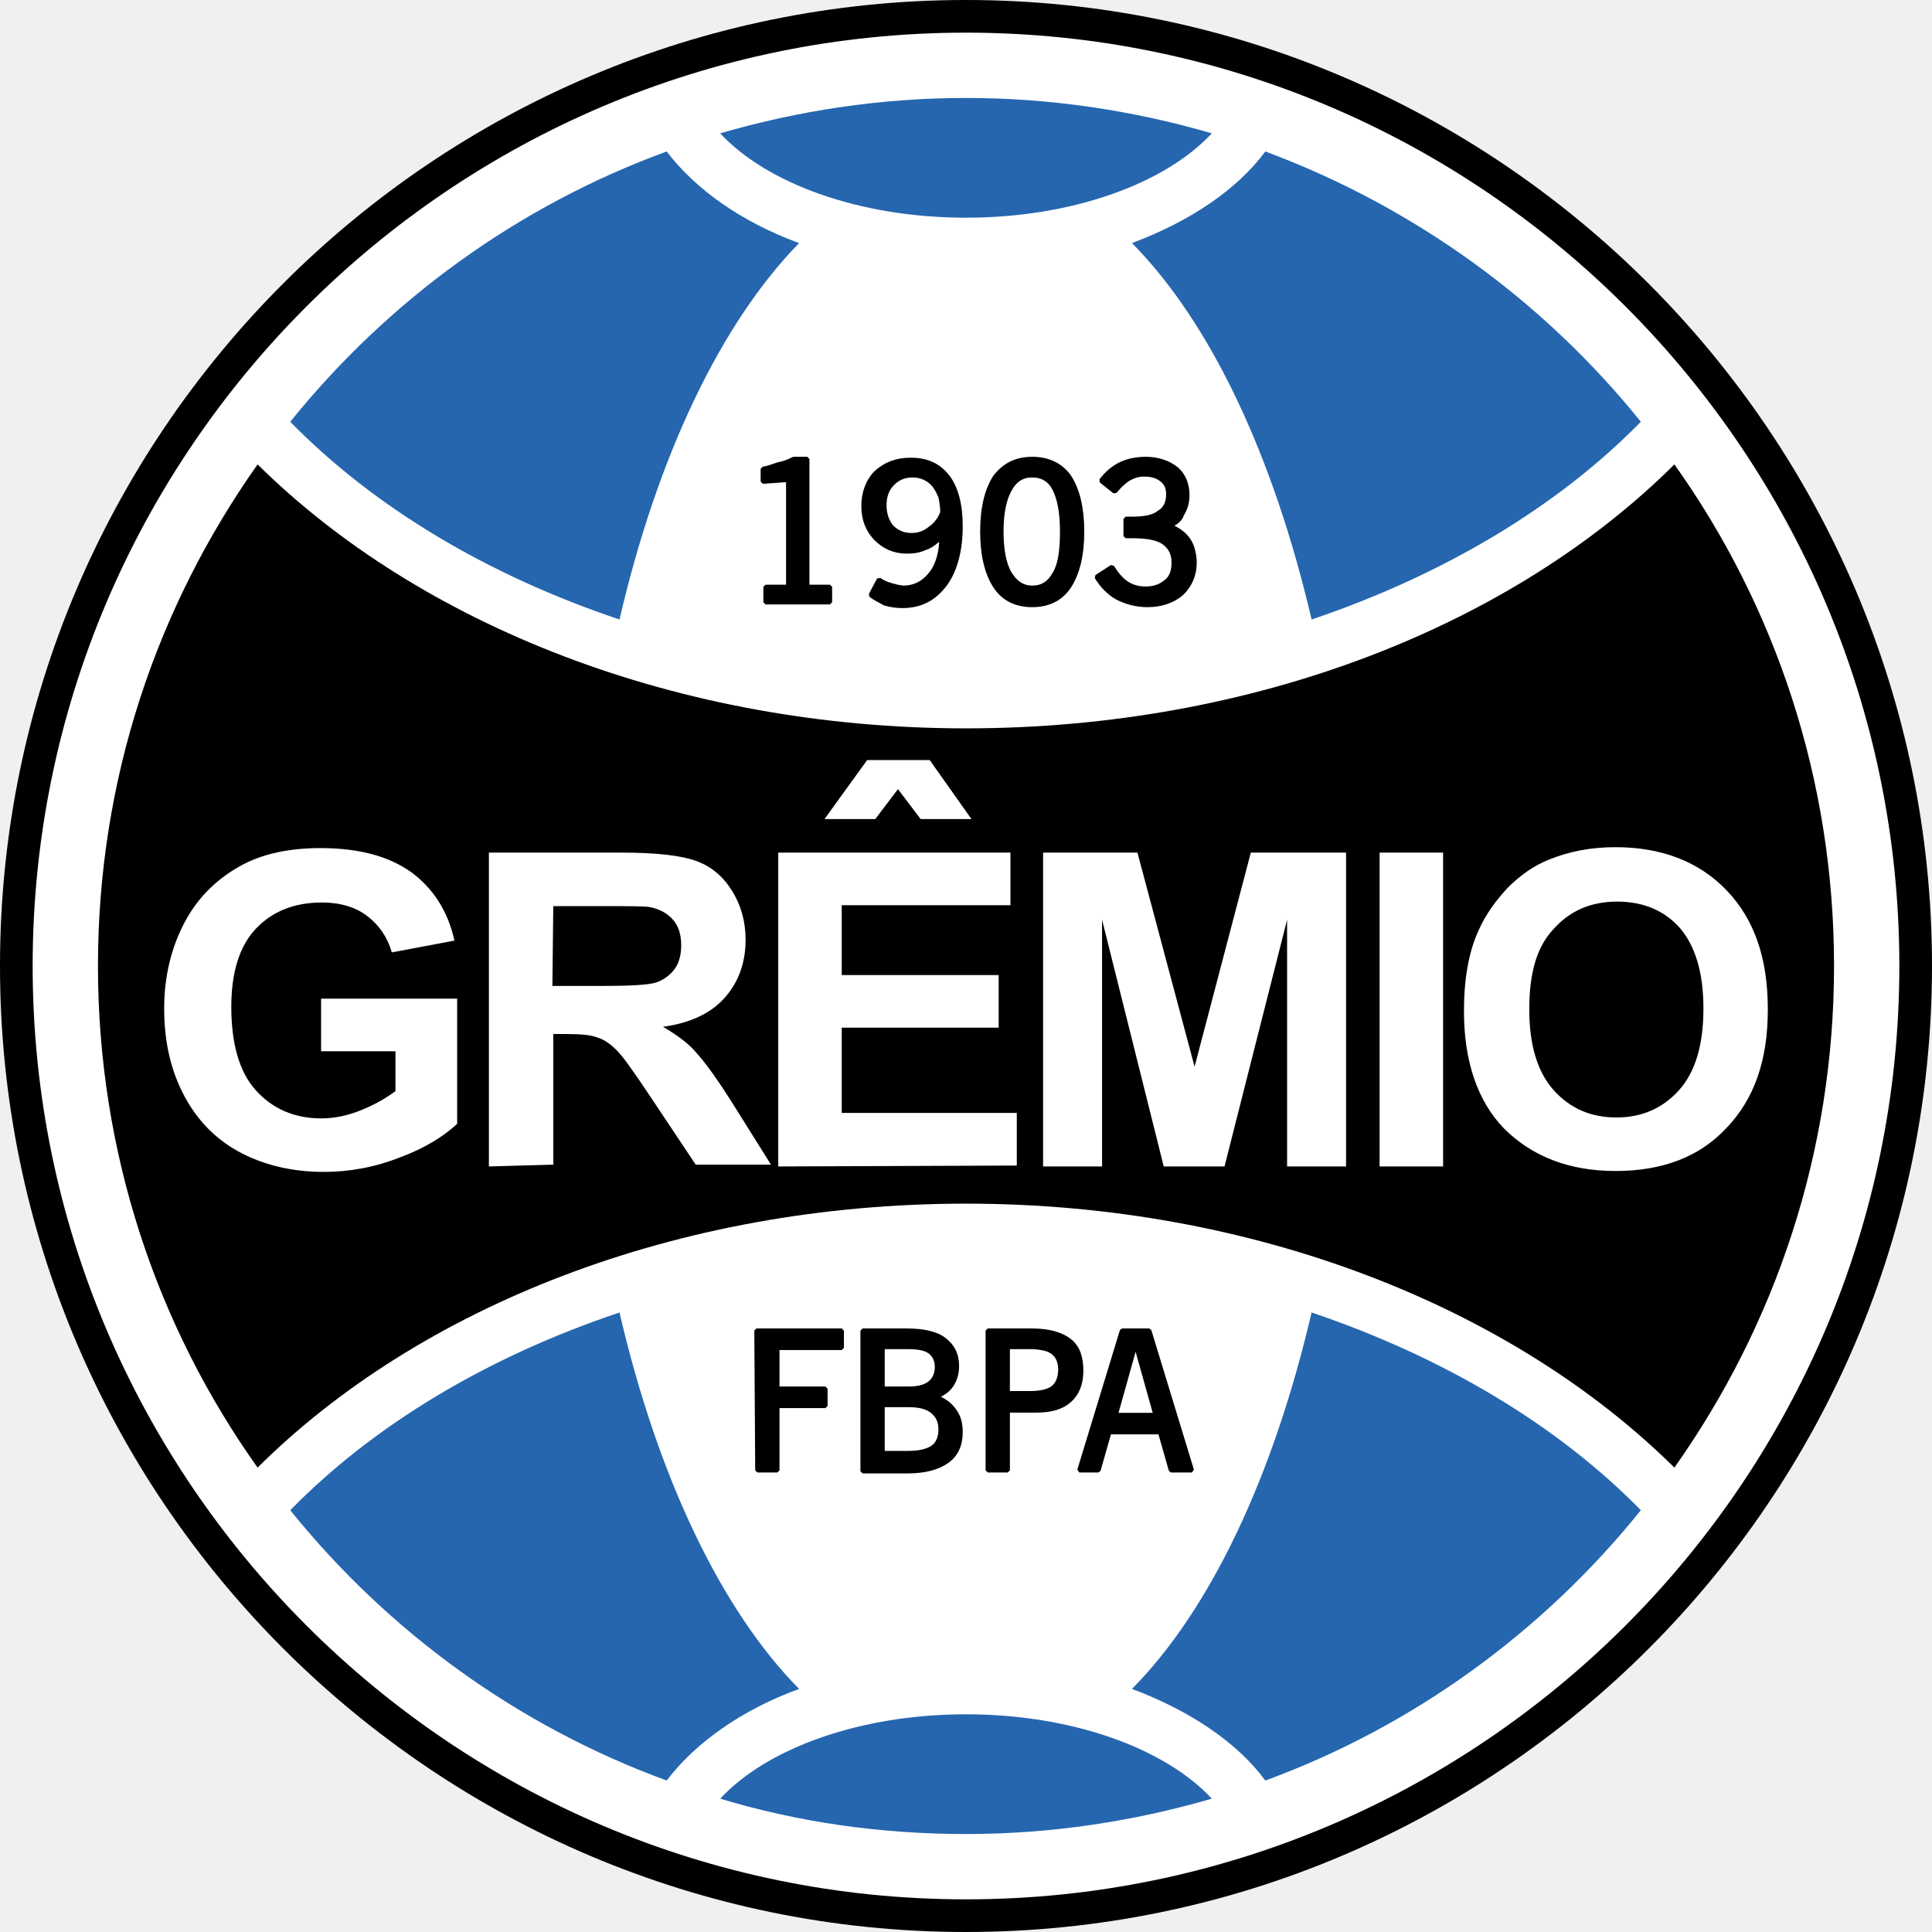
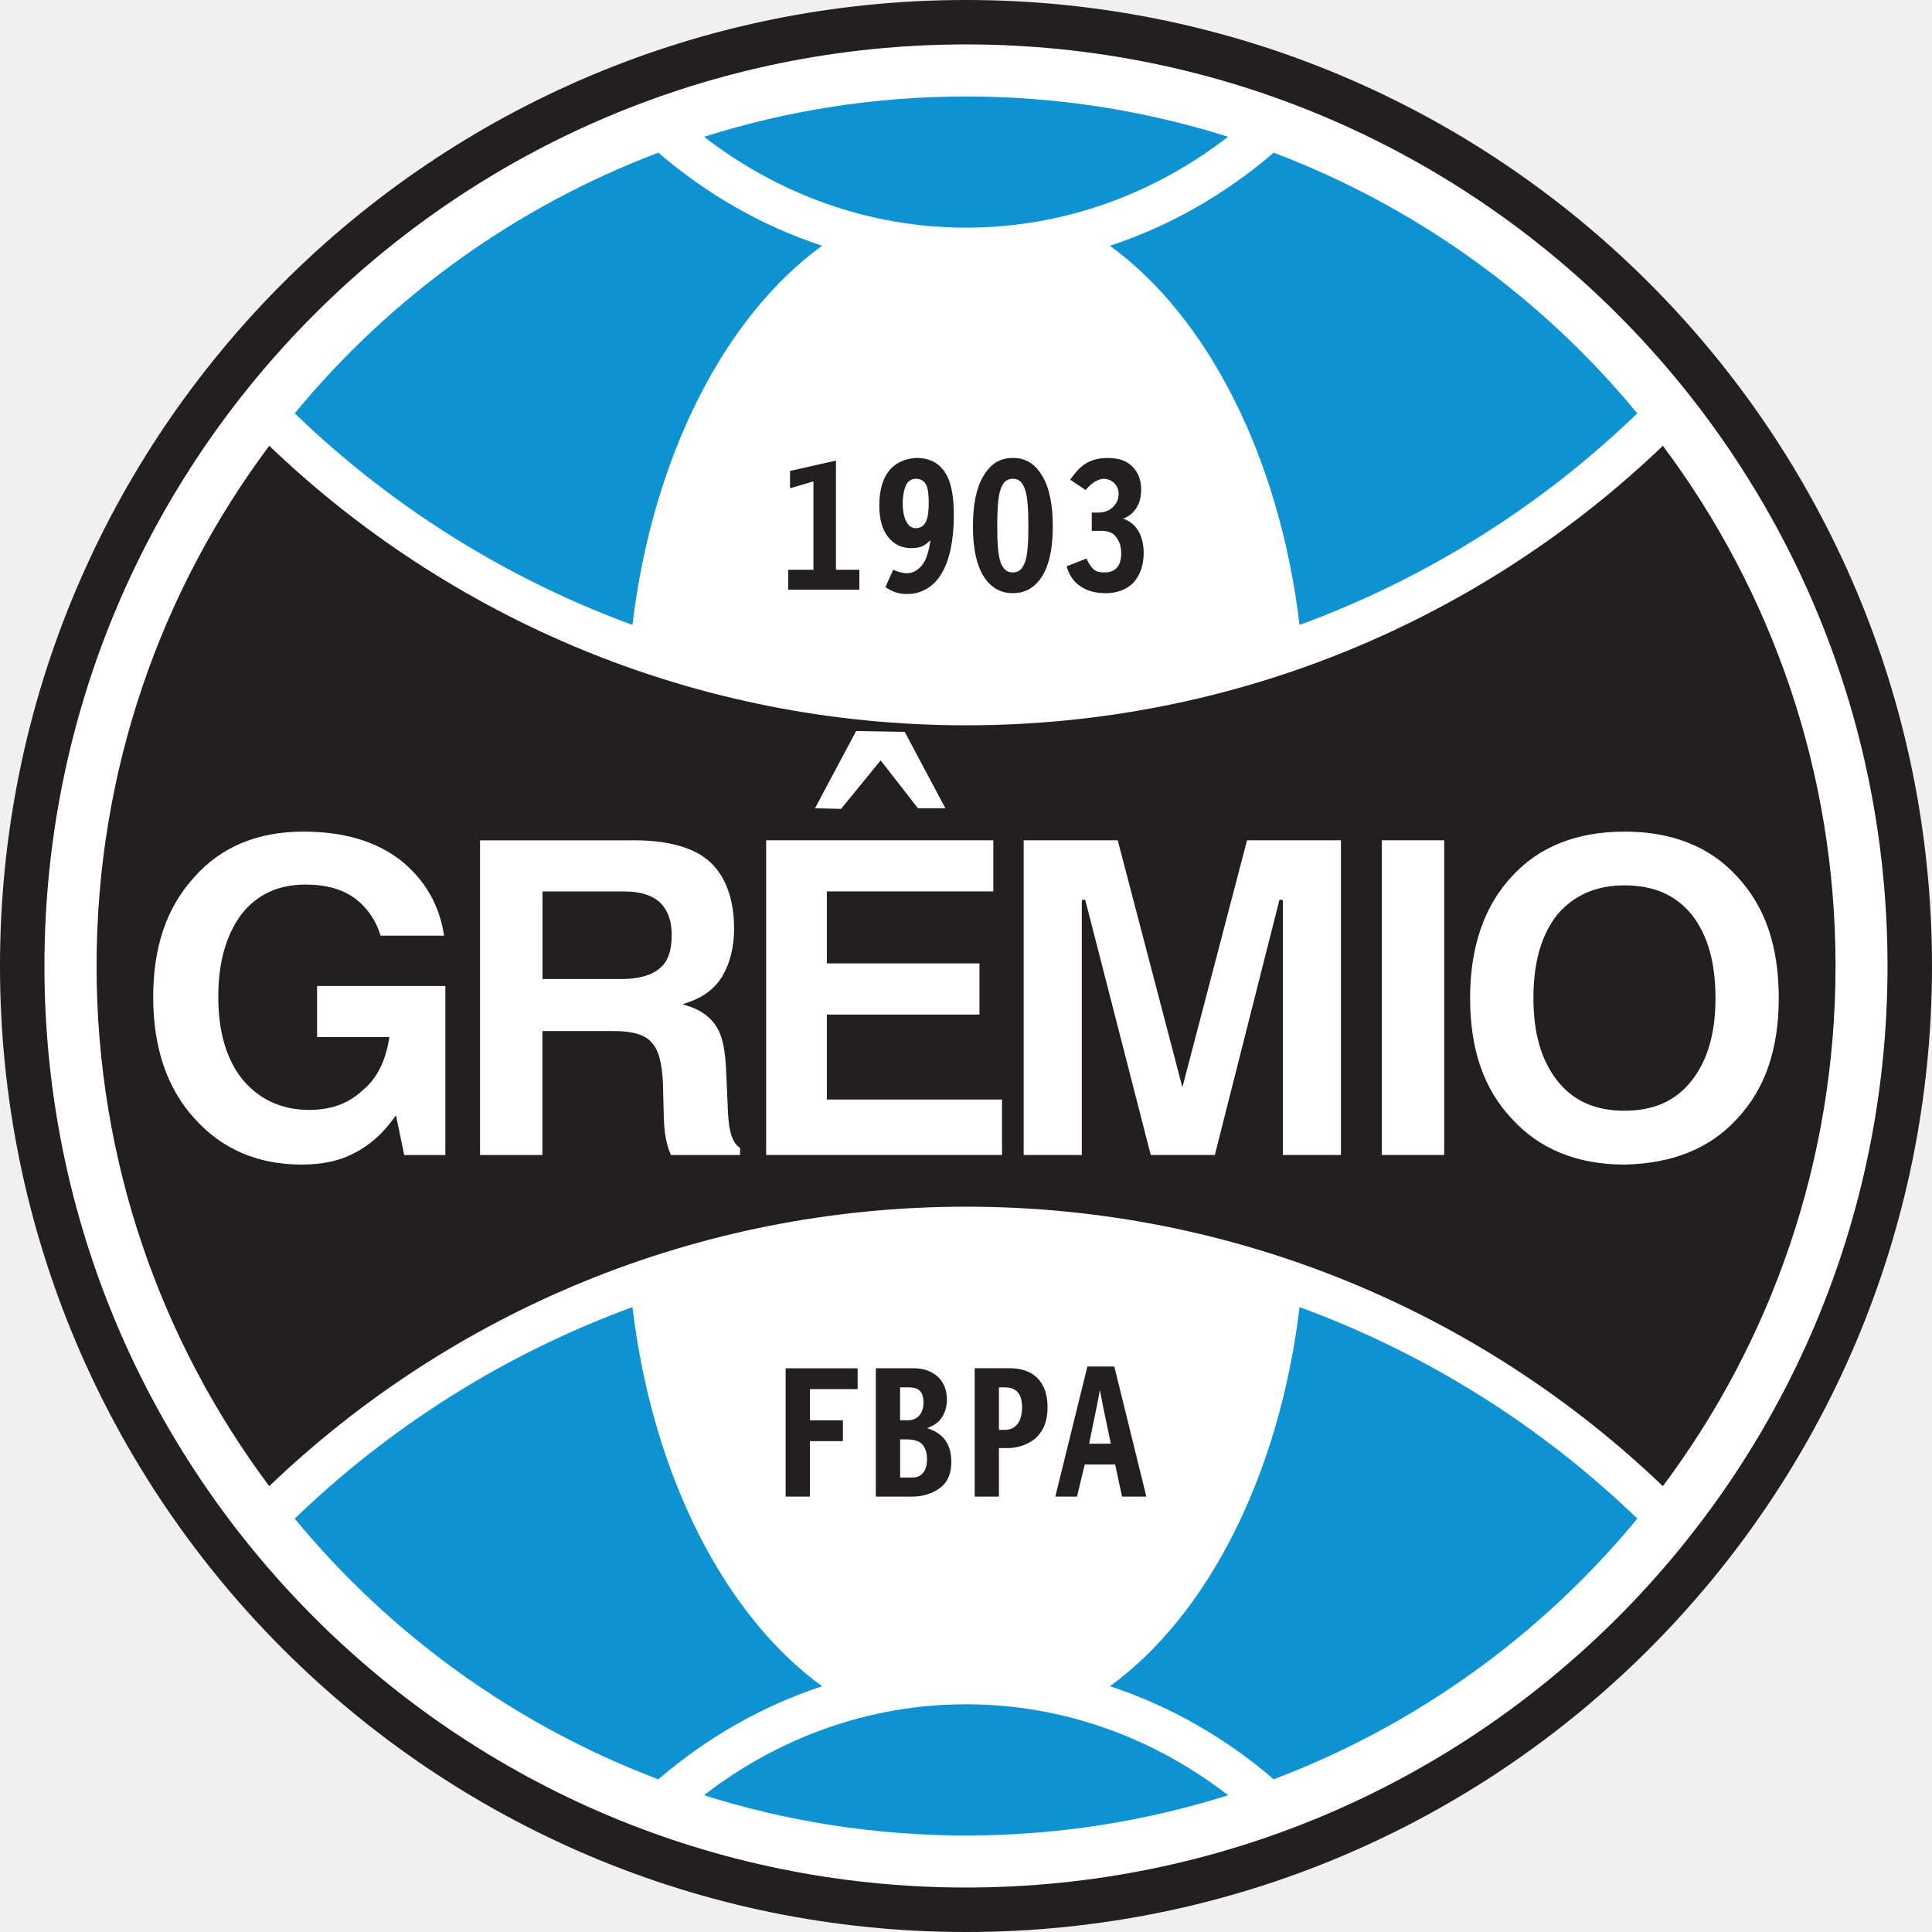
- <svg xmlns="http://www.w3.org/2000/svg" version="1.1" id="Layer_1" x="0px" y="0px" viewBox="-398 580 213 213" enable-background="new -398 580 213 213" xml:space="preserve">
-   <path d="M-291.5,580c58.6,0,106.5,47.8,106.5,106.5S-232.8,793-291.5,793S-398,745.2-398,686.5S-350.2,580-291.5,580L-291.5,580z" />
-   <path fill="#FFFFFF" d="M-291.5,583.6c56.7,0,102.9,46.2,102.9,102.9s-46.2,102.9-102.9,102.9s-102.9-46.2-102.9-102.9  S-348.2,583.6-291.5,583.6L-291.5,583.6z" />
-   <path d="M-213.4,631.2c11.1,15.6,17.6,34.7,17.6,55.3s-6.5,39.6-17.6,55.3c-17.8-17.6-46.2-29.1-78.1-29.1s-60.3,11.4-78.1,29.1  c-11.1-15.6-17.6-34.7-17.6-55.3s6.5-39.6,17.6-55.3c17.8,17.6,46.2,29.1,78.1,29.1S-231.2,648.9-213.4,631.2L-213.4,631.2z" />
-   <path fill="#2566AF" d="M-291.5,782.2c9.4,0,18.5-1.4,27.1-3.9c-5.1-5.5-15.3-9.3-27.1-9.3s-22,3.8-27.1,9.3  C-310,780.9-300.9,782.2-291.5,782.2L-291.5,782.2z M-258.5,776.3c16.4-6,30.7-16.5,41.4-29.8c-9.2-9.4-21.8-16.9-36.3-21.8  c-4.2,18-11.1,32.7-19.8,41.5C-266.8,768.6-261.6,772.1-258.5,776.3L-258.5,776.3z M-329.7,724.7c-14.6,4.9-27.1,12.4-36.3,21.8  c10.8,13.4,25.1,23.8,41.5,29.8c3.2-4.2,8.3-7.8,14.6-10.1C-318.5,757.5-325.5,742.8-329.7,724.7L-329.7,724.7z M-291.5,590.8  c9.4,0,18.5,1.4,27.1,3.9c-5.1,5.5-15.3,9.3-27.1,9.3s-22-3.8-27.1-9.3C-310,592.2-300.9,590.8-291.5,590.8L-291.5,590.8z   M-258.5,596.7c16.4,6.1,30.7,16.5,41.4,29.8c-9.2,9.4-21.8,16.9-36.3,21.8c-4.2-18-11.1-32.7-19.8-41.5  C-266.8,604.4-261.6,600.9-258.5,596.7L-258.5,596.7z M-329.7,648.3c-14.6-4.9-27.1-12.4-36.3-21.8c10.8-13.4,25.1-23.8,41.5-29.8  c3.2,4.2,8.3,7.8,14.6,10.1C-318.5,615.6-325.5,630.2-329.7,648.3L-329.7,648.3z" />
-   <path stroke="#000000" stroke-width="0.479" stroke-miterlimit="1" d="M-314.6,726.7h9.4v1.9h-7.1v4.5h5.3v1.9h-5.3v7.1h-2.2  L-314.6,726.7L-314.6,726.7z M-300.7,734.9v5.3h2.8l0,0c1.2,0,2.1-0.2,2.7-0.6c0.6-0.4,0.9-1.1,0.9-2s-0.3-1.5-0.9-2  c-0.6-0.5-1.5-0.7-2.6-0.7l0,0L-300.7,734.9L-300.7,734.9z M-300.7,728.5v4.6h2.9l0,0c1,0,1.8-0.2,2.3-0.6s0.8-1,0.8-1.8  s-0.3-1.3-0.8-1.7c-0.6-0.4-1.4-0.5-2.6-0.5l0,0H-300.7L-300.7,728.5z M-302.9,726.7h4.8l0,0c1.9,0,3.3,0.3,4.2,1s1.4,1.6,1.4,2.9  c0,0.8-0.2,1.5-0.6,2.1s-1,1-1.8,1.3c0.9,0.3,1.6,0.8,2.1,1.5s0.7,1.4,0.7,2.4c0,1.4-0.5,2.5-1.5,3.2c-1,0.7-2.4,1.1-4.3,1.1l0,0h-5  L-302.9,726.7L-302.9,726.7z M-286.9,728.5v5.1h2.4l0,0c1.2,0,2.1-0.2,2.6-0.6s0.8-1.1,0.8-2s-0.3-1.5-0.8-1.9  c-0.5-0.4-1.4-0.6-2.7-0.6l0,0H-286.9L-286.9,728.5z M-289.1,726.7h4.9l0,0c1.8,0,3.2,0.4,4.1,1.1c0.9,0.7,1.3,1.8,1.3,3.3  c0,1.4-0.4,2.5-1.3,3.3c-0.9,0.8-2.1,1.1-3.7,1.1l0,0h-3.1v6.6h-2.2L-289.1,726.7L-289.1,726.7z M-272.9,728.5l-2.1,7.5h4.4  l-2.1-7.5H-272.9L-272.9,728.5z M-274.3,726.7h3l4.7,15.4h-2.3l-1.2-4.2h-5.6l-1.2,4.2h-2.1L-274.3,726.7L-274.3,726.7z   M-310.5,630.6h1.5v14.1h2.5v1.7h-7.1v-1.7h2.5v-11.8l-2.8,0.2v-1.4l0,0c0.6-0.1,1.1-0.3,1.7-0.5  C-311.6,631.1-311.1,630.9-310.5,630.6L-310.5,630.6z M-302,645.6l0.9-1.7l0,0c0.4,0.3,0.9,0.5,1.3,0.6c0.2,0.1,0.5,0.1,0.7,0.2  c0.2,0,0.5,0.1,0.7,0.1c1.2,0,2.2-0.5,3-1.5c0.4-0.5,0.7-1.1,0.9-1.8c0.2-0.7,0.3-1.5,0.3-2.3c-0.6,0.5-1.1,1-1.8,1.2  c-0.6,0.3-1.3,0.4-2,0.4c-1.4,0-2.5-0.5-3.4-1.4c-0.9-0.9-1.4-2.1-1.4-3.6s0.5-2.8,1.4-3.7c1-0.9,2.2-1.4,3.8-1.4  c1.8,0,3.1,0.6,4.1,1.9c0.9,1.2,1.4,3,1.4,5.4c0,2.7-0.6,4.9-1.7,6.4c-1.2,1.6-2.7,2.4-4.7,2.4c-0.7,0-1.4-0.1-2-0.3  C-301,646.2-301.5,646-302,645.6L-302,645.6z M-294.1,636.5c0-0.6-0.1-1.2-0.2-1.7c-0.2-0.5-0.4-0.9-0.7-1.3  c-0.6-0.7-1.4-1.1-2.4-1.1c-0.9,0-1.6,0.3-2.2,0.9c-0.6,0.6-0.9,1.4-0.9,2.4s0.3,1.8,0.8,2.4c0.6,0.6,1.3,0.9,2.2,0.9  c0.7,0,1.4-0.2,2-0.7C-294.9,637.9-294.4,637.3-294.1,636.5L-294.1,636.5z M-284.2,632.4c-1.1,0-1.9,0.5-2.5,1.6  c-0.6,1.1-0.9,2.6-0.9,4.6s0.3,3.6,0.9,4.6c0.6,1,1.4,1.6,2.5,1.6c1.1,0,1.9-0.5,2.5-1.6c0.6-1,0.8-2.6,0.8-4.6  c0-2.1-0.3-3.6-0.8-4.6C-282.2,632.9-283.1,632.4-284.2,632.4L-284.2,632.4z M-284.2,630.6c1.8,0,3.2,0.7,4.1,2  c0.9,1.4,1.4,3.4,1.4,6c0,2.6-0.5,4.6-1.4,6c-0.9,1.4-2.3,2.1-4.1,2.1c-1.8,0-3.2-0.7-4.1-2.1c-0.9-1.4-1.4-3.4-1.4-6  c0-2.6,0.5-4.6,1.4-6C-287.3,631.3-286,630.6-284.2,630.6L-284.2,630.6z M-269.1,638c0.9,0.3,1.6,0.8,2.1,1.5  c0.2,0.3,0.4,0.7,0.5,1.1c0.1,0.4,0.2,0.9,0.2,1.4c0,1.4-0.5,2.5-1.4,3.4c-0.9,0.8-2.2,1.3-3.8,1.3c-1.2,0-2.3-0.3-3.3-0.8  c-0.9-0.5-1.7-1.3-2.3-2.3l0,0l1.7-1.1l0,0c0.5,0.8,1,1.4,1.6,1.8s1.3,0.6,2.1,0.6c1,0,1.7-0.3,2.3-0.8s0.8-1.2,0.8-2.1  c0-1-0.4-1.7-1.1-2.2s-1.9-0.7-3.5-0.7l0,0h-0.4h-0.3v-1.9h0.4l0,0c0.2,0,0.3,0,0.3,0c1.4,0,2.4-0.2,3-0.7c0.7-0.4,1-1.1,1-2  c0-0.7-0.2-1.2-0.7-1.6s-1.1-0.6-2-0.6c-0.6,0-1.2,0.2-1.7,0.5c-0.5,0.3-1,0.8-1.5,1.4l0,0l-1.5-1.2l0,0c0.6-0.8,1.3-1.4,2.1-1.8  s1.8-0.6,2.8-0.6c1.4,0,2.5,0.4,3.4,1.1c0.8,0.7,1.2,1.7,1.2,2.9c0,0.8-0.2,1.5-0.6,2.1C-267.8,637.2-268.4,637.7-269.1,638  L-269.1,638z" />
-   <path fill="#FFFFFF" d="M-229.4,691.3c0,3.9,0.9,6.9,2.7,8.9s4.1,3,6.9,3s5.1-1,6.9-3c1.8-2,2.7-5,2.7-9s-0.9-6.9-2.6-8.9  c-1.7-1.9-4-2.9-6.9-2.9c-2.9,0-5.2,1-7,3C-228.6,684.4-229.4,687.3-229.4,691.3L-229.4,691.3z M-236.6,691.5c0-3.5,0.5-6.5,1.6-8.9  c0.8-1.8,1.9-3.3,3.2-4.7c1.4-1.4,2.8-2.4,4.5-3.1c2.2-0.9,4.6-1.4,7.4-1.4c5.1,0,9.2,1.6,12.2,4.7c3.1,3.2,4.6,7.5,4.6,13.2  c0,5.6-1.5,9.9-4.6,13.1c-3,3.2-7.1,4.7-12.2,4.7c-5.1,0-9.2-1.6-12.3-4.7C-235.1,701.4-236.6,697-236.6,691.5L-236.6,691.5z   M-245.9,708.6V674h7v34.6H-245.9L-245.9,708.6z M-283,708.6V674h10.4l6.3,23.6l6.2-23.6h10.5v34.6h-6.5v-27.2l-6.9,27.2h-6.7  l-6.8-27.2v27.2H-283L-283,708.6z M-312.2,708.6V674h25.6v5.8h-18.6v7.7h17.3v5.8h-17.3v9.4h19.3v5.8L-312.2,708.6L-312.2,708.6z   M-337.1,688.7h5.2l0,0c3.3,0,5.4-0.1,6.3-0.4c0.8-0.3,1.5-0.8,2-1.5c0.5-0.7,0.7-1.6,0.7-2.6c0-1.2-0.3-2.1-0.9-2.8  c-0.6-0.7-1.5-1.2-2.6-1.4c-0.6-0.1-2.3-0.1-5.1-0.1l0,0h-5.5L-337.1,688.7L-337.1,688.7z M-344.1,708.6V674h14.7l0,0  c3.7,0,6.4,0.3,8.1,0.9c1.7,0.6,3,1.7,4,3.3c1,1.6,1.5,3.4,1.5,5.4c0,2.6-0.8,4.7-2.3,6.4c-1.5,1.7-3.8,2.8-6.8,3.2  c1.5,0.9,2.8,1.8,3.7,2.9c1,1.1,2.3,2.9,4,5.6l0,0l4.2,6.7h-8.3l-5-7.5l0,0c-1.8-2.7-3-4.4-3.7-5.1c-0.7-0.7-1.4-1.2-2.1-1.4  c-0.7-0.3-1.9-0.4-3.5-0.4l0,0h-1.4v14.4L-344.1,708.6L-344.1,708.6z M-362.6,695.9v-5.8h15v13.8l0,0c-1.5,1.4-3.6,2.7-6.3,3.7  c-2.8,1.1-5.6,1.6-8.4,1.6c-3.6,0-6.8-0.8-9.5-2.3c-2.7-1.5-4.7-3.7-6.1-6.5c-1.4-2.8-2-5.9-2-9.2c0-3.6,0.8-6.8,2.3-9.6  c1.5-2.8,3.7-4.9,6.6-6.4c2.2-1.1,5-1.7,8.3-1.7c4.3,0,7.6,0.9,10.1,2.7c2.4,1.8,4,4.3,4.7,7.5l0,0l-6.9,1.3l0,0  c-0.5-1.7-1.4-3-2.7-4c-1.3-1-3-1.5-5-1.5c-3.1,0-5.5,1-7.3,2.9c-1.8,1.9-2.7,4.8-2.7,8.6c0,4.1,0.9,7.2,2.7,9.2s4.2,3.1,7.2,3.1  c1.5,0,2.9-0.3,4.4-0.9s2.7-1.3,3.8-2.1l0,0v-4.4H-362.6L-362.6,695.9z M-307.1,670.3h5.6l2.5-3.3l2.5,3.3h5.6l-4.6-6.5h-6.9  L-307.1,670.3L-307.1,670.3z" />
+ <svg xmlns="http://www.w3.org/2000/svg" xmlns:xlink="http://www.w3.org/1999/xlink" version="1.1" id="Layer_1" x="0px" y="0px" width="360.93px" height="360.93px" viewBox="0 0 360.93 360.93" enable-background="new 0 0 360.93 360.93" xml:space="preserve">
+   <g>
+     <defs>
+       <rect id="SVGID_1_" x="-129.04" y="-237.94" width="595.28" height="841.89" />
+     </defs>
+     <clipPath id="SVGID_2_">
+       <use xlink:href="#SVGID_1_" overflow="visible" />
+     </clipPath>
+     <path clip-path="url(#SVGID_2_)" fill="#231F20" d="M360.93,180.46c0,99.67-80.79,180.47-180.47,180.47   C80.8,360.93,0,280.14,0,180.46C0,80.8,80.8,0,180.46,0C280.14,0,360.93,80.8,360.93,180.46" />
+     <path clip-path="url(#SVGID_2_)" fill="#FFFFFF" d="M352.62,180.46c0,95.08-77.08,172.16-172.16,172.16   C85.38,352.62,8.3,275.55,8.3,180.46C8.3,85.38,85.38,8.3,180.46,8.3C275.55,8.3,352.62,85.38,352.62,180.46" />
+     <path clip-path="url(#SVGID_2_)" fill="#0E93D2" d="M131.51,335.38c15.45,4.88,31.9,7.52,48.96,7.52c17.07,0,33.51-2.64,48.96-7.52   c-13.82-10.68-30.72-16.99-48.96-16.99S145.33,324.7,131.51,335.38" />
+     <path clip-path="url(#SVGID_2_)" fill="#0E93D2" d="M229.43,25.55c-15.45-4.88-31.9-7.53-48.96-7.53   c-17.06,0-33.51,2.65-48.95,7.53c13.82,10.67,30.71,16.98,48.95,16.98S215.6,36.23,229.43,25.55" />
+     <path clip-path="url(#SVGID_2_)" fill="#0E93D2" d="M242.78,116.75c23.82-8.74,45.27-22.31,63.09-39.53   c-17.85-21.66-41.21-38.58-67.93-48.7c-8.98,7.73-19.33,13.69-30.59,17.39C225.55,59.12,239.02,85.3,242.78,116.75" />
+     <path clip-path="url(#SVGID_2_)" fill="#0E93D2" d="M153.58,45.91c-11.26-3.7-21.61-9.67-30.59-17.39   C96.27,38.64,72.9,55.56,55.06,77.22c17.82,17.22,39.28,30.79,63.09,39.53C121.91,85.3,135.38,59.11,153.58,45.91" />
+     <path clip-path="url(#SVGID_2_)" fill="#0E93D2" d="M118.15,244.18c-23.81,8.74-45.27,22.31-63.09,39.53   c17.85,21.66,41.22,38.59,67.93,48.7c8.98-7.73,19.33-13.68,30.59-17.39C135.38,301.81,121.91,275.64,118.15,244.18" />
+     <path clip-path="url(#SVGID_2_)" fill="#0E93D2" d="M242.78,244.18c-3.76,31.45-17.23,57.63-35.42,70.83   c11.26,3.71,21.61,9.67,30.59,17.39c26.72-10.11,50.08-27.03,67.93-48.7C288.05,266.49,266.6,252.92,242.78,244.18" />
+     <path clip-path="url(#SVGID_2_)" fill="#231F20" d="M310.65,277.64c20.27-27.1,32.26-60.74,32.26-97.18   c0-36.44-12-70.08-32.26-97.18c-33.69,32.28-79.61,52.22-130.18,52.22c-50.57,0-96.49-19.94-130.17-52.22   c-20.26,27.1-32.26,60.74-32.26,97.18c0,36.44,12,70.08,32.26,97.18c33.68-32.27,79.6-52.21,130.17-52.21   C231.04,225.43,276.96,245.37,310.65,277.64" />
+     <path clip-path="url(#SVGID_2_)" fill="#231F20" d="M209.79,96.89c1.78-0.58,3.4-2.41,3.4-5.34c0-1.78-0.49-3.24-1.62-4.37   c-1.13-1.14-2.59-1.62-4.69-1.62c-4.2,0-5.69,2.4-6.96,4.05l2.9,1.94c1.28-1.62,2.62-2.1,3.41-2.1c1.44,0,2.75,1.2,2.75,2.75   c0,1.14-0.39,1.89-1.13,2.59c-0.59,0.56-1.47,0.97-2.76,0.97h-1.13v3.4h1.62c1.3,0,2.3,0.3,2.91,1.14   c0.49,0.68,0.97,1.49,0.97,3.08c0,3.04-1.8,3.56-3.08,3.56c-0.84,0-1.45-0.09-1.95-0.49c-0.62-0.51-1.13-1.3-1.45-2.11l-3.72,1.46   c0.48,1.62,1.3,2.92,2.59,3.73c1.13,0.81,2.75,1.29,4.69,1.29c2.1,0,3.89-0.65,5.18-1.94c1.29-1.46,1.94-3.24,1.94-5.67   C213.67,101.42,213.08,97.93,209.79,96.89" />
+     <path clip-path="url(#SVGID_2_)" fill="#231F20" d="M178.19,96.24c0,4.69-0.8,8.42-2.26,10.85c-1.13,1.95-2.76,3.23-4.86,3.72   c-0.52,0.13-1.22,0.16-1.78,0.16c-1.33,0-2.44-0.34-3.88-1.29l1.45-3.24c0.78,0.37,1.76,0.65,2.6,0.65c0.99,0,1.93-0.48,2.75-1.45   c0.82-0.98,1.3-2.6,1.62-4.7c-0.9,0.73-1.45,1.46-3.56,1.46c-1.78,0-3.23-0.65-4.38-2.11c-1.13-1.46-1.62-3.4-1.62-5.83   c0-2.92,0.65-5.02,1.79-6.48c1.13-1.46,2.91-2.27,5.02-2.43h0.15c2.44,0,4.22,0.97,5.35,2.76   C177.72,90.08,178.19,92.68,178.19,96.24 M171.07,98.67c1.03,0,1.6-0.54,1.95-1.3c0.35-0.8,0.48-1.94,0.48-3.4   c0-1.46-0.11-2.68-0.48-3.4c-0.44-0.84-1.14-1.13-1.95-1.13c-0.68,0-1.44,0.39-1.78,1.13c-0.44,0.95-0.65,2.24-0.65,3.4   C168.64,96.31,169.31,98.67,171.07,98.67" />
+     <polygon clip-path="url(#SVGID_2_)" fill="#231F20" points="147.59,87.98 147.59,91.22 151.96,89.93 151.96,106.44 147.26,106.44    147.26,110.17 160.54,110.17 160.54,106.44 156.17,106.44 156.17,86.04  " />
+     <path clip-path="url(#SVGID_2_)" fill="#231F20" d="M208.17,255.29h-5.03l-5.99,24.3h4.05l1.45-6h5.67l1.3,6h4.54L208.17,255.29z    M203.47,269.71l1.46-7.13l0.52-2.75h0.07l0.48,2.59l1.52,7.29H203.47z" />
+     <polygon clip-path="url(#SVGID_2_)" fill="#231F20" points="146.77,255.62 146.77,279.59 151.31,279.59 151.31,269.23    157.47,269.23 157.47,265.34 151.31,265.34 151.31,259.51 160.22,259.51 160.22,255.62  " />
+     <path clip-path="url(#SVGID_2_)" fill="#FFFFFF" d="M159.94,136.57c0,0,8.7,0.15,9.08,0.16c0.17,0.32,7.12,13.38,7.59,14.26h-5.13   l-6.96-8.94l-7.39,9.06c0,0-4.01-0.09-4.88-0.11C152.72,150.13,159.94,136.57,159.94,136.57" />
+     <path clip-path="url(#SVGID_2_)" fill="#FFFFFF" d="M282.5,209.08c-5.29-5.6-7.86-13-7.86-22.62c0-9.59,2.65-17.25,7.85-22.78   c5.05-5.52,12.11-8.32,20.99-8.32c8.88,0,15.93,2.8,20.97,8.32c5.29,5.6,7.85,13.05,7.85,22.78c0,9.62-2.57,17.02-7.85,22.62h-0.01   c-4.99,5.46-12.05,8.32-20.98,8.48C294.71,217.56,287.64,214.7,282.5,209.08 M290.93,170.86c-3,3.83-4.46,8.93-4.46,15.59   c0,6.56,1.45,11.61,4.44,15.42c2.97,3.79,7.08,5.63,12.57,5.63s9.59-1.84,12.56-5.63c2.99-3.81,4.44-8.86,4.44-15.42   c0-6.66-1.45-11.77-4.44-15.59h-0.01c-3-3.68-7.11-5.46-12.56-5.46C298.2,165.41,294.1,167.19,290.93,170.86" />
+     <rect x="258.14" y="156.98" clip-path="url(#SVGID_2_)" fill="#FFFFFF" width="11.66" height="58.79" />
+     <path clip-path="url(#SVGID_2_)" fill="#FFFFFF" d="M250.51,156.98v58.79h-10.85v-47.62l-0.63-0.08c0,0-11.97,47.22-12.08,47.7   h-11.97c-0.13-0.48-12.25-47.7-12.25-47.7l-0.63,0.08v47.62h-10.86v-58.79h17.57c0.13,0.48,12.08,46.15,12.08,46.15   s11.95-45.67,12.08-46.15H250.51z" />
+     <polygon clip-path="url(#SVGID_2_)" fill="#FFFFFF" points="185.57,156.98 185.57,166.53 154.47,166.53 154.47,179.98    182.98,179.98 182.98,189.54 154.47,189.54 154.47,205.41 187.19,205.41 187.19,215.77 143.13,215.77 143.13,156.98  " />
+     <path clip-path="url(#SVGID_2_)" fill="#FFFFFF" d="M118.35,156.98c6.48,0,11.26,1.34,14.2,3.97c3,2.69,4.59,7.03,4.59,12.56   c0,3.4-0.77,6.48-2.22,8.9c-1.36,2.26-3.53,3.9-6.46,4.88l-0.96,0.32l0.96,0.3c2.5,0.77,4.4,2.18,5.48,4.06   c1.04,1.62,1.57,4.27,1.74,8.59l0.32,7.3c0.17,3.67,0.88,5.7,2.26,6.6v1.32h-12.9c-0.44-0.94-0.65-1.67-0.82-2.43   c-0.22-0.95-0.46-2.17-0.53-4.7l-0.16-6.32c-0.17-3.91-0.87-6.34-2.2-7.67c-1.18-1.35-3.5-2.04-6.87-2.04h-13.45v23.16H89.68   v-58.79H118.35z M101.67,166.54h-0.32v16.36h14.74c3.19,0,5.67-0.7,7.17-2.02c1.48-1.16,2.23-3.25,2.23-6.24   c0-2.6-0.72-4.58-2.2-6.06c-1.53-1.36-3.72-2.04-6.55-2.04H101.67z" />
+     <path clip-path="url(#SVGID_2_)" fill="#FFFFFF" d="M36.31,208.92c-5.1-5.59-7.69-13.2-7.69-22.63c0-9.45,2.52-16.79,7.69-22.45   c4.98-5.62,11.82-8.48,20.33-8.48c7.5,0,13.42,1.73,18.11,5.28c4.62,3.67,7.37,8.44,8.21,14.16H71.1c-0.78-2.69-2.45-5.2-4.71-6.9   c-2.34-1.76-5.46-2.65-9.26-2.65c-5.16,0-9.11,1.84-12.08,5.62v0.01c-2.83,3.84-4.27,8.97-4.27,15.26c0,6.56,1.45,11.6,4.44,15.42   c3.17,3.85,7.4,5.79,12.56,5.79c4.07,0,7.32-1.19,9.94-3.64c2.61-2.12,4.28-5.35,4.96-9.59l0.06-0.37h-13.5v-9.55H83.2v31.58h-7.68   c-0.1-0.47-1.55-7.42-1.55-7.42l-0.43,0.59c-2.09,2.9-4.61,5.1-7.49,6.54c-2.59,1.38-5.87,2.07-9.73,2.07   C48.13,217.56,41.41,214.65,36.31,208.92" />
+     <path clip-path="url(#SVGID_2_)" fill="#231F20" d="M173.18,266.8c1.47,0.48,2.59,1.13,3.41,2.26c0.81,1.14,1.13,2.43,1.13,4.05   c0,2.1-0.63,3.75-2.11,4.86c-1.38,1.03-3.21,1.62-5.09,1.62h-6.9v-23.97h7.13c3.47,0,6.15,2.11,6.15,5.82c0,1.3-0.32,2.43-0.97,3.4   C175.31,265.79,174.32,266.4,173.18,266.8 M169.61,259.18h-1.46v6.15h1.46c1.88,0,2.91-1.42,2.91-3.24   C172.53,259.77,171.49,259.18,169.61,259.18 M173.18,272.63c0-1.53-0.45-2.42-1.05-2.97c-0.64-0.58-1.87-0.76-2.67-0.76h-1.3v7.13   h2.36C171.69,276.02,173.18,275.31,173.18,272.63" />
+     <path clip-path="url(#SVGID_2_)" fill="#231F20" d="M182.09,255.62v23.97h4.53v-9.07h2.11c1.95-0.16,3.57-0.81,4.87-1.95   c1.45-1.46,2.1-3.23,2.1-5.67c0-2.42-0.65-4.21-1.95-5.51c-1.13-1.13-2.91-1.78-5.02-1.78H182.09z M190.94,262.91   c0,2.78-1.27,4.21-3.19,4.21h-1.13v-7.93h1.13C189.42,259.18,190.94,259.93,190.94,262.91" />
+     <path clip-path="url(#SVGID_2_)" fill="#231F20" d="M183.71,88.96c-1.3,2.1-1.95,5.34-1.95,9.39c0,4.05,0.65,7.13,1.95,9.23   c1.3,2.11,3.07,3.23,5.51,3.23c2.43,0,4.21-1.13,5.51-3.23c1.3-2.11,1.95-5.18,1.95-9.23c0-4.05-0.65-7.29-1.95-9.39   c-1.3-2.27-3.07-3.41-5.51-3.41C186.78,85.55,185,86.69,183.71,88.96 M192.12,98.35c0,3.02-0.15,5.43-0.65,6.71   c-0.47,1.25-1.13,1.88-2.27,1.88c-1.13,0-1.79-0.62-2.26-1.88c-0.49-1.28-0.64-3.69-0.64-6.71c0-3.12,0.15-5.63,0.64-6.97   c0.47-1.3,1.13-1.94,2.27-1.94c1.14,0,1.8,0.64,2.26,1.94C191.97,92.71,192.12,95.22,192.12,98.35" />
+   </g>
</svg>
